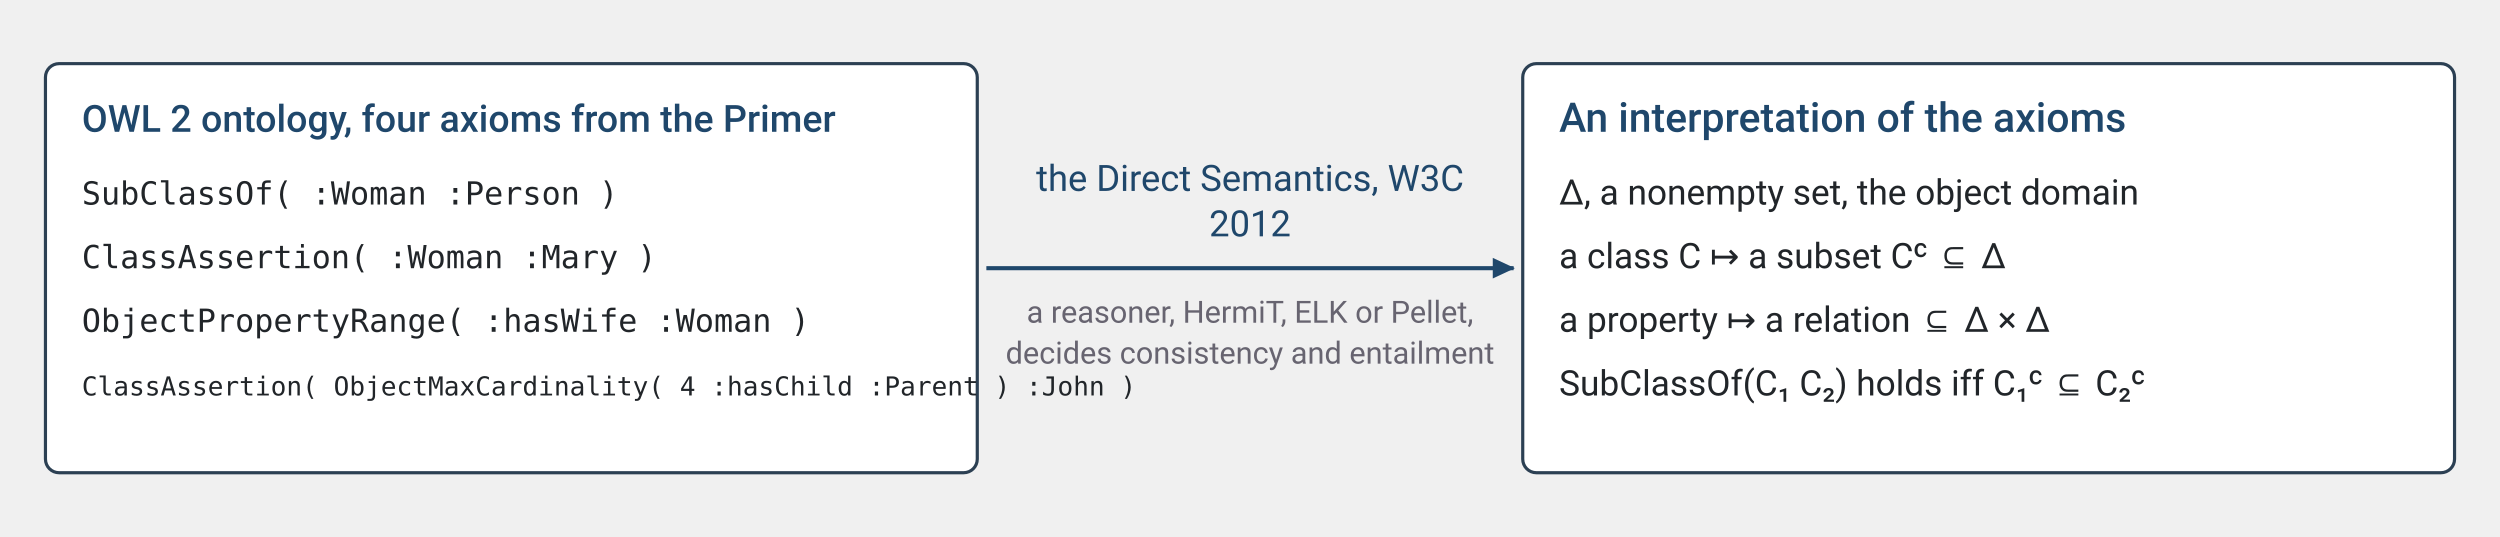
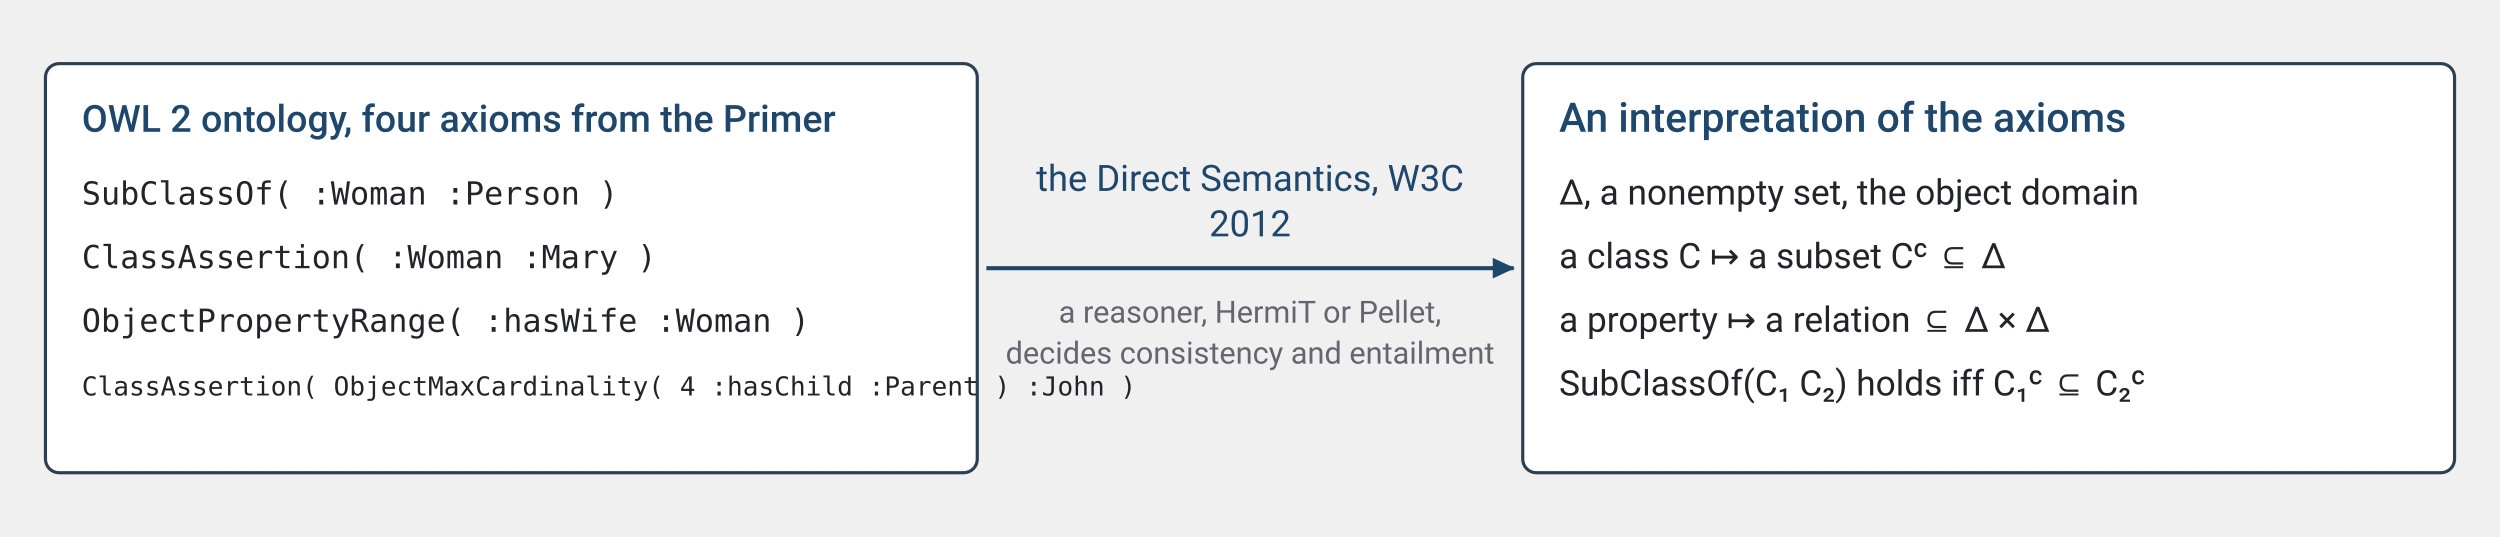
<svg xmlns="http://www.w3.org/2000/svg" viewBox="0 0 1100 236" width="1100" height="236" font-family="Roboto, 'Helvetica Neue', Helvetica, Arial, sans-serif">
  <defs>
    <marker id="h" viewBox="0 0 10 10" refX="8.5" refY="5" markerWidth="6" markerHeight="6" orient="auto">
      <path d="M0,0.8 L9,5 L0,9.2 z" fill="#1f476b" />
    </marker>
  </defs>
  <rect x="20" y="28" width="410" height="180" rx="6" fill="#ffffff" stroke="#2c4053" stroke-width="1.4" />
  <text x="36" y="58" font-size="16.5" font-weight="500" fill="#1f476b">OWL 2 ontology, four axioms from the Primer</text>
  <text x="36" y="90" font-size="14" font-family="'JetBrains Mono', Menlo, Consolas, monospace" fill="#212529">SubClassOf( :Woman :Person )</text>
  <text x="36" y="118" font-size="14" font-family="'JetBrains Mono', Menlo, Consolas, monospace" fill="#212529">ClassAssertion( :Woman :Mary )</text>
  <text x="36" y="146" font-size="14" font-family="'JetBrains Mono', Menlo, Consolas, monospace" fill="#212529">ObjectPropertyRange( :hasWife :Woman )</text>
  <text x="36" y="174" font-size="11.5" font-family="'JetBrains Mono', Menlo, Consolas, monospace" fill="#212529" textLength="378" lengthAdjust="spacingAndGlyphs">ClassAssertion( ObjectMaxCardinality( 4 :hasChild :Parent ) :John )</text>
  <rect x="670" y="28" width="410" height="180" rx="6" fill="#ffffff" stroke="#2c4053" stroke-width="1.4" />
  <text x="686" y="58" font-size="18" font-weight="500" fill="#1f476b">An interpretation of the axioms</text>
  <text x="686" y="90" font-size="15.5" font-family="Roboto, 'Helvetica Neue', Helvetica, Arial, sans-serif" fill="#212529">Δ, a nonempty set, the object domain</text>
  <text x="686" y="118" font-size="15.5" font-family="Roboto, 'Helvetica Neue', Helvetica, Arial, sans-serif" fill="#212529">a class C ↦ a subset Cᶜ ⊆ Δ</text>
  <text x="686" y="146" font-size="15.5" font-family="Roboto, 'Helvetica Neue', Helvetica, Arial, sans-serif" fill="#212529">a property ↦ a relation ⊆ Δ × Δ</text>
  <text x="686" y="174" font-size="15.5" font-family="Roboto, 'Helvetica Neue', Helvetica, Arial, sans-serif" fill="#212529">SubClassOf(C₁ C₂) holds iff C₁ᶜ ⊆ C₂ᶜ</text>
  <line x1="434" y1="118.0" x2="666" y2="118.0" stroke="#1f476b" stroke-width="1.8" marker-end="url(#h)" />
  <text x="550.0" y="84.0" text-anchor="middle" font-size="16" fill="#1f476b">the Direct Semantics, W3C</text>
  <text x="550.0" y="104.0" text-anchor="middle" font-size="16" fill="#1f476b">2012</text>
-   <text x="550.0" y="142.0" text-anchor="middle" font-size="13.5" fill="#676470">a reasoner, HermiT, ELK or Pellet,</text>
+   <text x="550.0" y="142.0" text-anchor="middle" font-size="13.5" fill="#676470">a reasoner, HermiT or Pellet,</text>
  <text x="550.0" y="160.0" text-anchor="middle" font-size="13.5" fill="#676470">decides consistency and entailment</text>
</svg>
